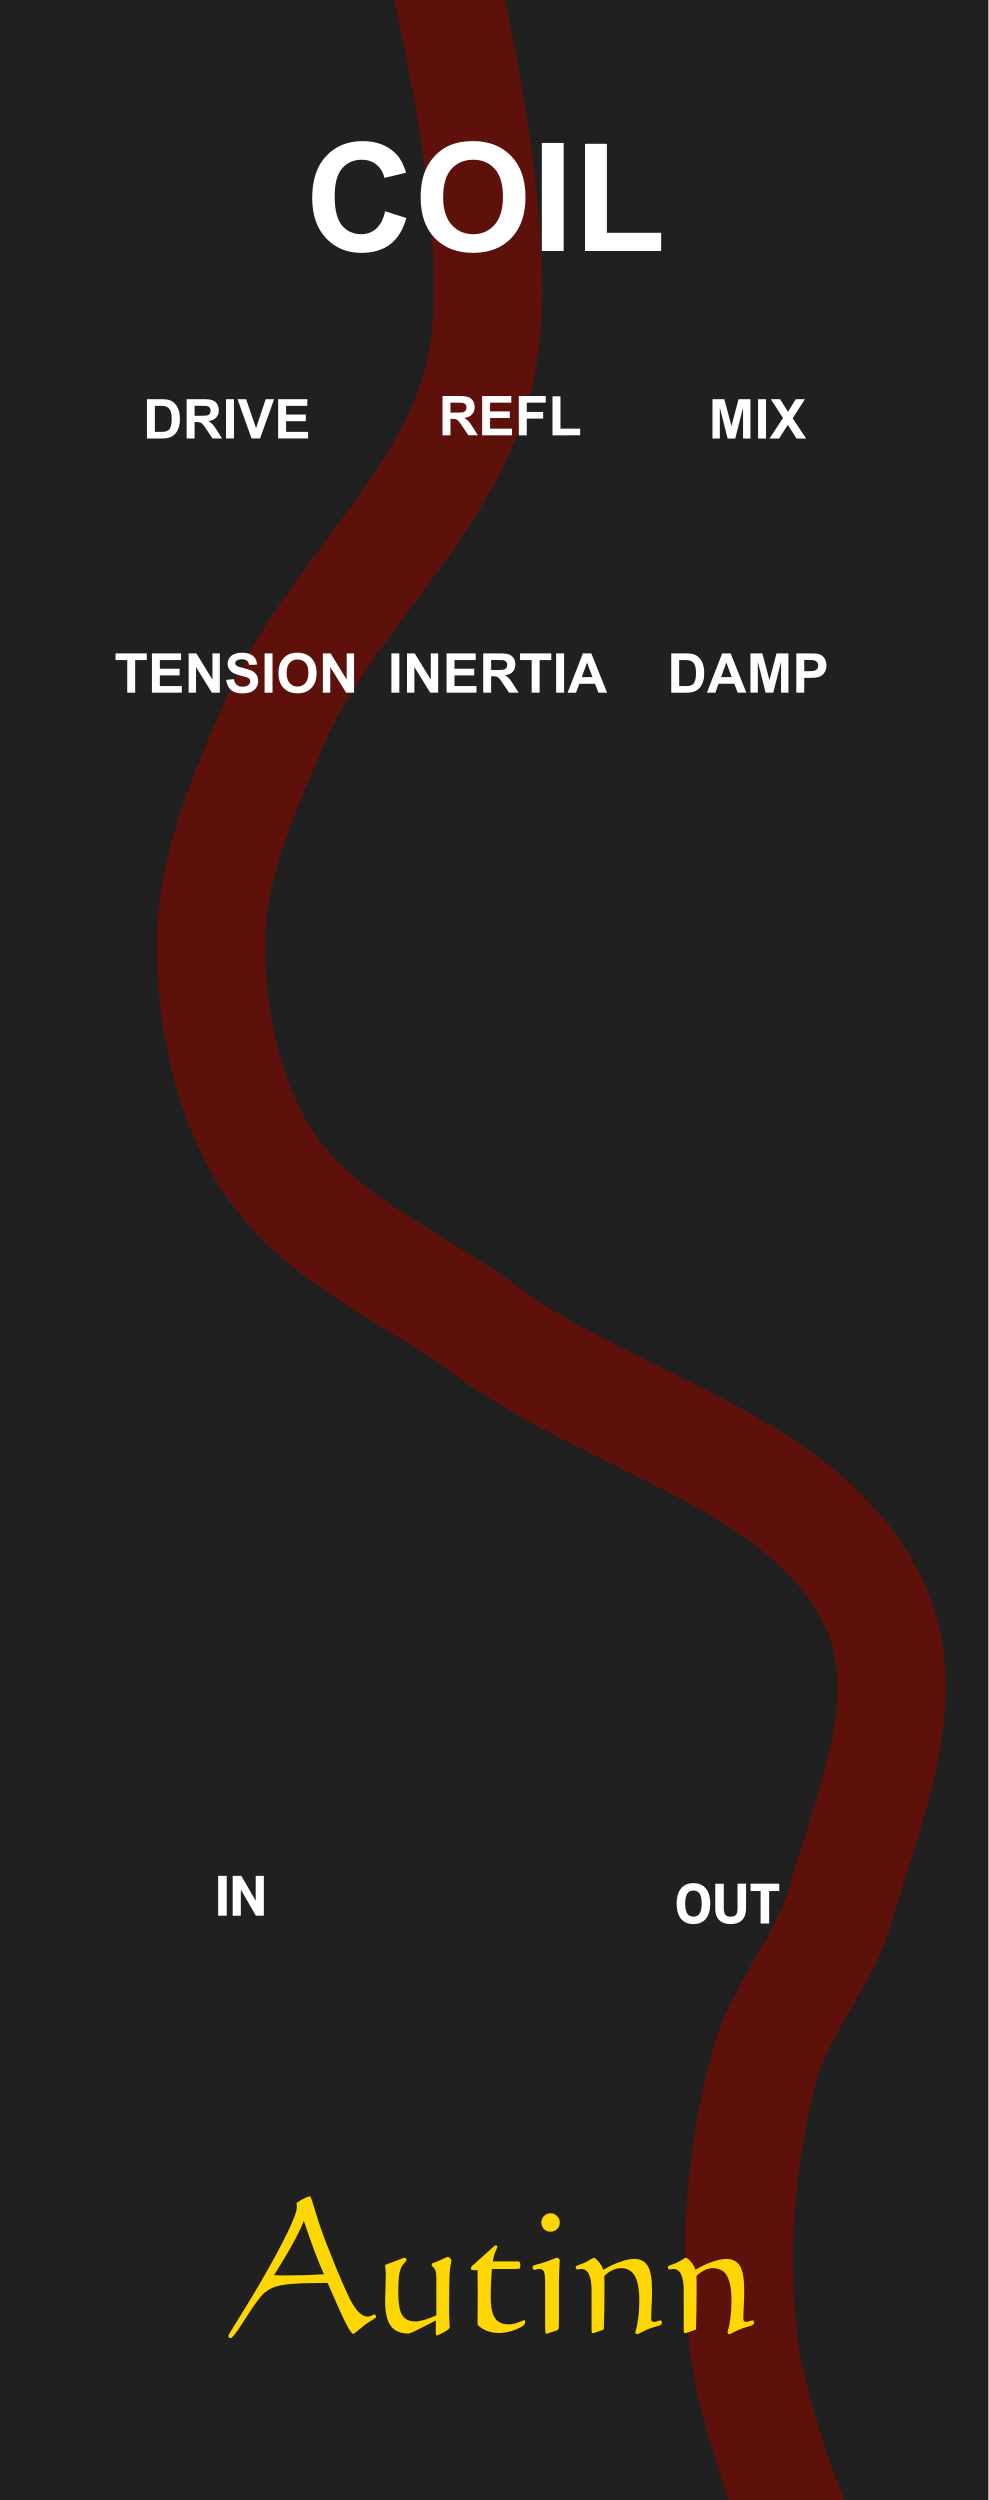
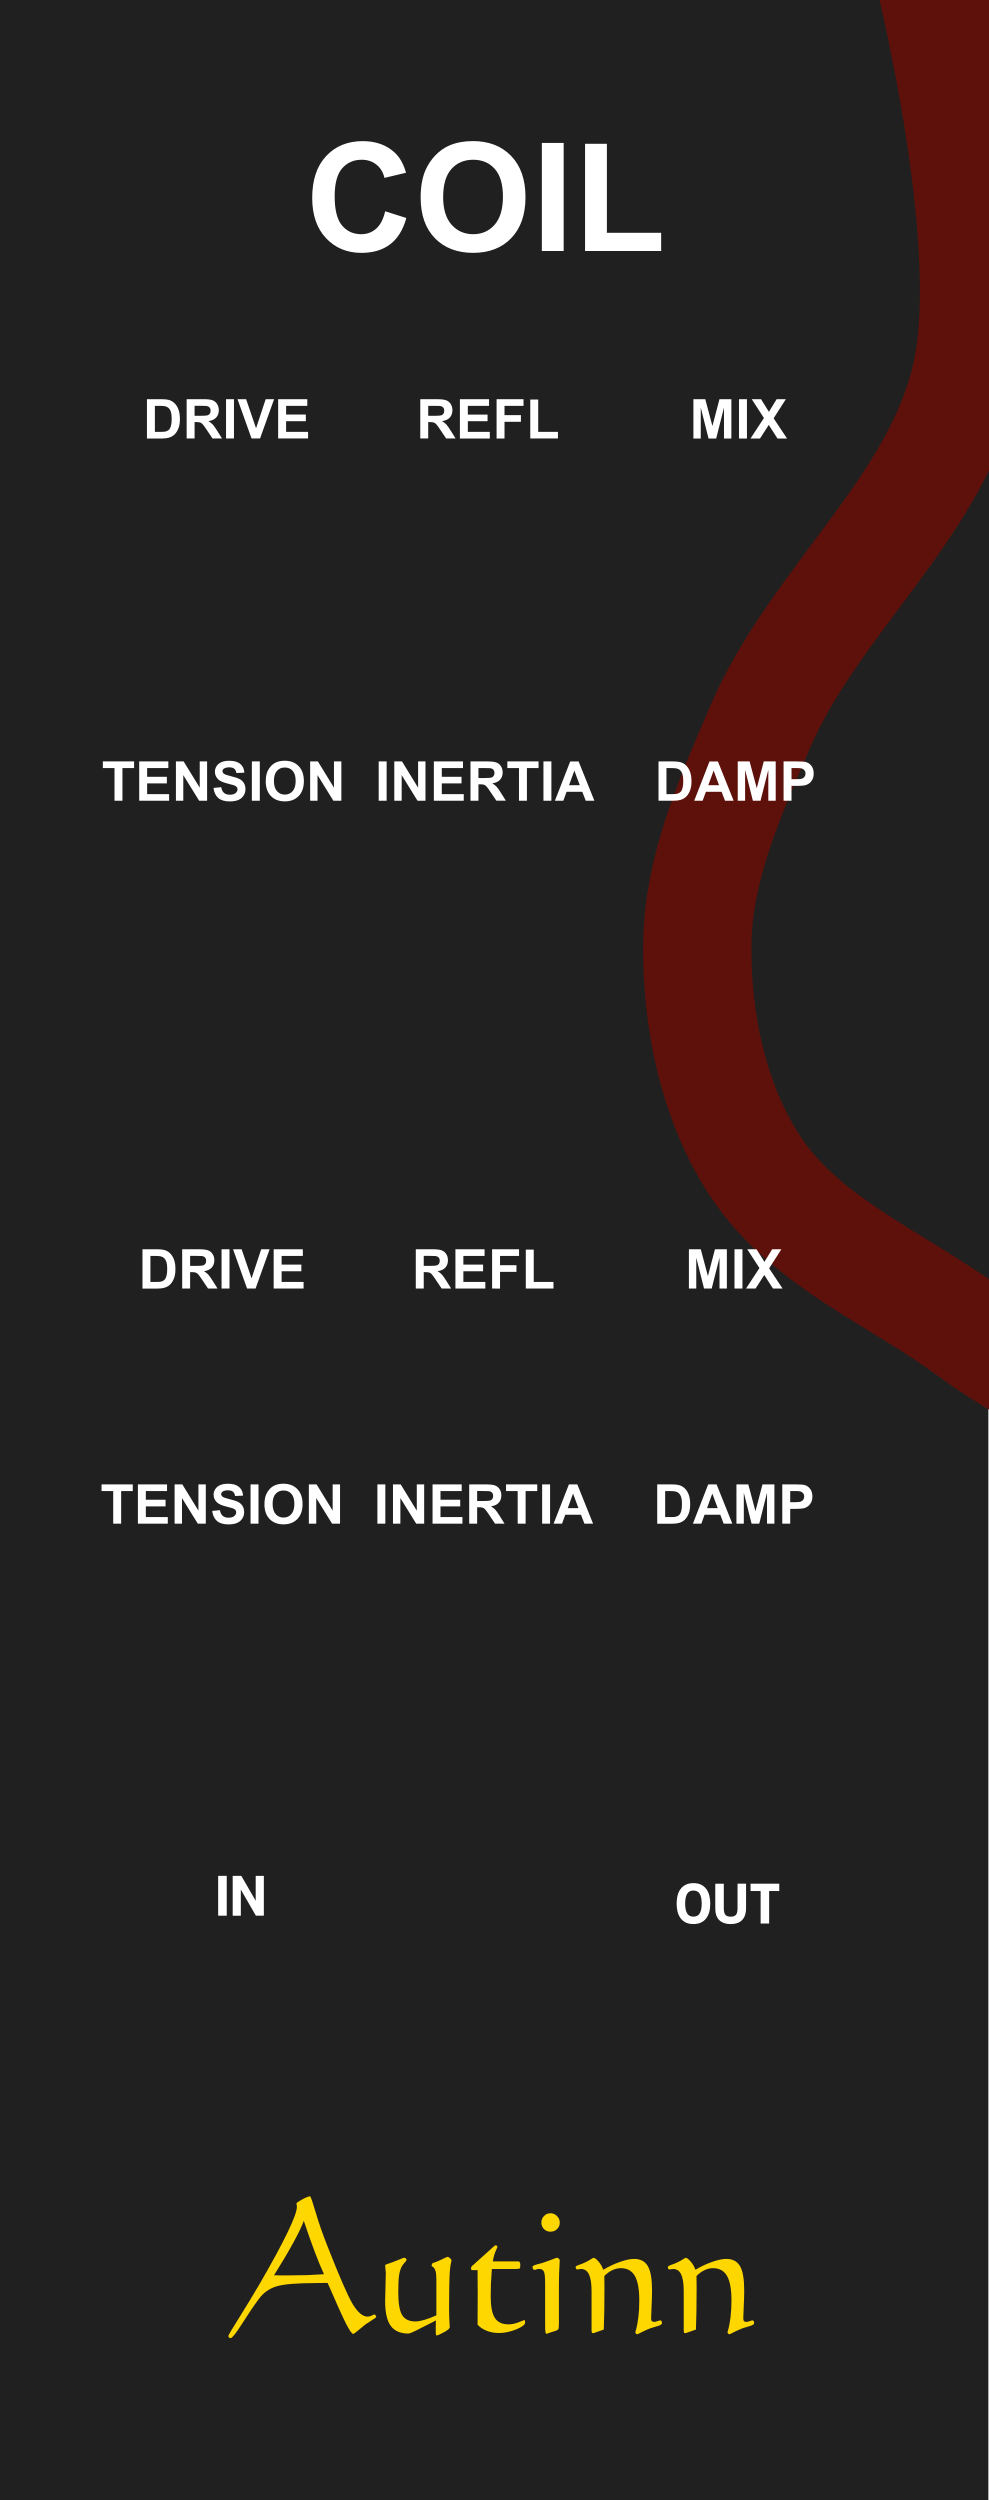
<svg xmlns="http://www.w3.org/2000/svg" width="50.8mm" height="128.5mm" viewBox="0 0 50.8 128.5" version="1.1" id="svg23">
  <defs id="defs23">
    </defs>
  <rect style="fill:#202020;stroke:none" width="50.8" height="128.5" x="0" y="0" id="rect1" />
-   <path style="fill:#202020;stroke:#5e110a;stroke-width:5.564;stroke-dasharray:none;stroke-opacity:1" d="m 42.73,134.427 c 0,0 -3.897,-8.993 -4.484,-13.791 -0.584,-4.772 -0.198,-9.737 1.02,-14.388 0.776,-2.965 3.077,-5.37 3.927,-8.315 C 44.611,93.015 47.106,87.372 45.04,82.689 41.72,75.163 31.553,73.267 24.945,68.368 21.197,65.589 16.432,63.714 13.858,59.822 11.665,56.504 10.797,52.251 10.856,48.273 c 0.057,-3.849 1.715,-7.549 3.234,-11.087 2.777,-6.467 9.169,-11.361 10.625,-18.247 1.586,-7.503 -2.541,-22.866 -2.541,-22.866" id="path23" />
+   <path style="fill:#202020;stroke:#5e110a;stroke-width:5.564;stroke-dasharray:none;stroke-opacity:1" d="m 67.719,134.59 c 0,0 -3.897,-8.993 -4.484,-13.791 -0.584,-4.772 -0.198,-9.737 1.02,-14.388 0.776,-2.965 3.077,-5.37 3.927,-8.315 C 69.599,93.178 72.094,87.535 70.028,82.852 66.708,75.327 56.541,73.43 49.934,68.532 46.185,65.753 41.42,63.878 38.847,59.986 36.653,56.668 35.786,52.414 35.844,48.437 c 0.057,-3.849 1.715,-7.549 3.234,-11.087 2.777,-6.467 9.169,-11.361 10.625,-18.247 1.586,-7.503 -2.541,-22.866 -2.541,-22.866" id="path23" />
  <g transform="matrix(1.254926,0,0,1.254926,10.30863,-246.3034)" id="text3739" style="font-style:normal;font-weight:normal;font-size:7.056px;line-height:1.25;font-family:sans-serif;letter-spacing:0px;word-spacing:0px;fill:#ffd700;fill-opacity:1;stroke:none;stroke-width:0.265" aria-label="Autinn">
    <path id="path4612" style="font-style:normal;font-variant:normal;font-weight:normal;font-stretch:normal;font-family:'Calligraph421 BT';-inkscape-font-specification:'Calligraph421 BT';fill:#ffd700;fill-opacity:1;stroke-width:0.265" d="m 5.056,289.419 q -0.176,-0.379 -0.386,-0.937 -0.21,-0.558 -0.441,-1.251 -0.117,0.327 -0.438,0.909 -0.317,0.582 -0.782,1.319 0.107,0.007 0.224,0.007 0.121,0 0.362,0 0.393,0 0.754,-0.01 0.365,-0.014 0.706,-0.038 z m 0.148,0.355 q -0.1,0 -0.248,0.003 -0.145,0.003 -0.196,0.003 -1.206,0 -1.647,0.134 -0.441,0.134 -0.717,0.506 -0.314,0.42 -0.692,1.02 -0.379,0.596 -0.472,0.596 -0.041,0 -0.065,-0.024 -0.028,-0.024 -0.028,-0.069 0,-0.041 0.448,-0.754 0.448,-0.717 0.837,-1.381 0.754,-1.302 1.137,-2.098 0.386,-0.796 0.386,-1.058 0,-0.034 -0.01,-0.076 -0.01,-0.045 -0.01,-0.052 0,-0.041 0.234,-0.169 0.238,-0.127 0.324,-0.127 0.038,0 0.231,0.658 0.193,0.655 0.462,1.333 0.758,1.936 1.061,2.436 0.307,0.5 0.603,0.5 0.083,0 0.172,-0.045 0.09,-0.048 0.103,-0.048 0.021,0 0.048,0.038 0.031,0.038 0.031,0.069 0,0.021 -0.155,0.117 -0.155,0.097 -0.293,0.193 -0.127,0.097 -0.293,0.241 -0.162,0.141 -0.207,0.141 -0.076,0 -0.293,-0.424 -0.214,-0.424 -0.751,-1.664 z" />
    <path id="path4614" style="font-style:normal;font-variant:normal;font-weight:normal;font-stretch:normal;font-family:'Calligraph421 BT';-inkscape-font-specification:'Calligraph421 BT';fill:#ffd700;fill-opacity:1;stroke-width:0.265" d="m 9.641,291.311 q -0.245,0.121 -0.61,0.31 -0.431,0.227 -0.517,0.227 -0.496,0 -0.727,-0.317 -0.227,-0.317 -0.227,-1.009 0,-0.169 0.014,-0.558 0.014,-0.393 0.014,-0.613 0,-0.048 -0.014,-0.145 -0.014,-0.1 -0.014,-0.152 0,-0.028 0.121,-0.065 0.096,-0.031 0.162,-0.055 0.152,-0.055 0.307,-0.121 0.158,-0.069 0.172,-0.069 0.052,0 0.083,0.024 0.031,0.021 0.031,0.059 0,0.041 -0.076,0.117 -0.072,0.076 -0.107,0.138 -0.083,0.141 -0.121,0.376 -0.034,0.234 -0.034,0.71 0,0.658 0.158,0.923 0.162,0.262 0.548,0.262 0.141,0 0.365,-0.065 0.227,-0.066 0.489,-0.186 v -1.512 q 0,-0.403 -0.162,-0.486 -0.031,-0.014 -0.031,-0.028 0,-0.11 0.083,-0.131 0.024,-0.003 0.045,-0.01 0.152,-0.055 0.324,-0.141 0.172,-0.086 0.2,-0.086 0.045,0 0.103,0.055 0.059,0.055 0.059,0.093 0,0.003 -0.007,0.031 -0.048,0.179 -0.065,0.438 -0.014,0.238 -0.021,0.63 -0.007,0.389 -0.007,0.865 0,0.369 0.024,0.706 0.003,0.052 0.003,0.062 0,0.079 -0.238,0.207 -0.238,0.131 -0.296,0.131 -0.021,0 -0.031,-0.031 -0.007,-0.028 -0.007,-0.097 v -0.103 q 0,-0.076 0,-0.172 0.003,-0.097 0.007,-0.21 z" />
    <path id="path4616" style="font-style:normal;font-variant:normal;font-weight:normal;font-stretch:normal;font-family:'Calligraph421 BT';-inkscape-font-specification:'Calligraph421 BT';fill:#ffd700;fill-opacity:1;stroke-width:0.265" d="m 11.346,291.486 q 0.003,-0.307 0.003,-0.603 0.003,-0.296 0.003,-0.658 0,-0.217 -0.003,-0.462 0,-0.245 -0.003,-0.513 h -0.196 q -0.045,0 -0.059,-0.01 -0.01,-0.014 -0.014,-0.059 0.003,-0.072 0.062,-0.117 0.021,-0.017 0.028,-0.024 l 0.799,-0.72 q 0.055,-0.055 0.079,-0.069 0.024,-0.017 0.048,-0.017 0.024,0 0.045,0.021 0.021,0.017 0.021,0.045 0,0.01 -0.034,0.083 -0.121,0.255 -0.152,0.51 h 1.037 q 0.048,0 0.065,0.034 0.021,0.034 0.021,0.121 0,0.103 -0.024,0.131 -0.024,0.024 -0.158,0.024 h -0.982 q -0.024,0.303 -0.038,0.589 -0.01,0.282 -0.01,0.537 0,0.613 0.169,0.878 0.172,0.265 0.558,0.265 0.2,0 0.417,-0.086 0.217,-0.09 0.231,-0.09 0.014,0 0.024,0.017 0.01,0.014 0.01,0.031 v 0.052 q 0,0.134 -0.365,0.282 -0.365,0.148 -0.706,0.148 -0.269,0 -0.5,-0.09 -0.231,-0.09 -0.376,-0.251 z" />
    <path id="path4618" style="font-style:normal;font-variant:normal;font-weight:normal;font-stretch:normal;font-family:'Calligraph421 BT';-inkscape-font-specification:'Calligraph421 BT';fill:#ffd700;fill-opacity:1;stroke-width:0.265" d="m 14.678,289.922 v 1.557 q 0,0.048 -0.007,0.103 0,0.014 0,0.017 0,0.048 -0.024,0.079 -0.021,0.028 -0.076,0.048 -0.124,0.041 -0.262,0.086 -0.138,0.048 -0.141,0.048 -0.028,0 -0.041,-0.062 -0.014,-0.062 -0.014,-0.314 v -1.698 q 0,-0.389 -0.055,-0.486 -0.055,-0.1 -0.2,-0.1 -0.038,0 -0.1,0.021 -0.059,0.021 -0.076,0.021 -0.038,0 -0.062,-0.035 -0.024,-0.034 -0.024,-0.093 0.003,-0.052 0.203,-0.103 0.141,-0.034 0.234,-0.065 0.169,-0.055 0.355,-0.127 0.186,-0.076 0.21,-0.076 0.034,0 0.072,0.034 0.041,0.034 0.041,0.069 0,0.014 -0.003,0.083 -0.031,0.479 -0.031,0.992 z m -0.348,-3.001 q 0.158,0 0.269,0.114 0.114,0.114 0.114,0.269 0,0.158 -0.11,0.265 -0.11,0.107 -0.272,0.107 -0.155,0 -0.265,-0.107 -0.107,-0.11 -0.107,-0.265 0,-0.158 0.107,-0.269 0.11,-0.114 0.265,-0.114 z" />
    <path id="path4620" style="font-style:normal;font-variant:normal;font-weight:normal;font-stretch:normal;font-family:'Calligraph421 BT';-inkscape-font-specification:'Calligraph421 BT';fill:#ffd700;fill-opacity:1;stroke-width:0.265" d="m 16.015,291.707 v -1.581 q 0,-0.486 -0.107,-0.703 -0.103,-0.22 -0.331,-0.22 -0.031,0 -0.079,0.01 -0.045,0.01 -0.062,0.01 -0.034,0 -0.055,-0.028 -0.017,-0.028 -0.017,-0.079 0,-0.034 0.131,-0.079 0.096,-0.031 0.152,-0.055 0.21,-0.086 0.389,-0.207 0.048,-0.031 0.055,-0.031 0.072,0 0.203,0.148 0.131,0.145 0.2,0.344 0.348,-0.207 0.689,-0.324 0.341,-0.121 0.575,-0.121 0.389,0 0.562,0.296 0.172,0.293 0.172,0.989 0,0.32 -0.021,0.706 -0.017,0.386 -0.017,0.441 0,0.086 0.031,0.117 0.031,0.031 0.11,0.031 0.041,0 0.121,-0.031 0.083,-0.031 0.121,-0.031 0.028,0 0.045,0.031 0.017,0.031 0.017,0.083 0,0.072 -0.196,0.124 -0.165,0.045 -0.282,0.086 -0.169,0.066 -0.341,0.152 -0.169,0.09 -0.189,0.09 -0.034,0 -0.059,-0.024 -0.024,-0.021 -0.024,-0.055 0,-0.007 0.014,-0.052 0.148,-0.51 0.148,-1.254 0,-0.686 -0.183,-1.003 -0.183,-0.317 -0.572,-0.317 -0.176,0 -0.351,0.083 -0.172,0.083 -0.327,0.238 0,0.048 0.003,0.203 0.003,0.152 0.003,0.255 0,0.527 -0.007,0.978 -0.007,0.448 -0.021,0.758 l -0.403,0.141 q -0.003,0 -0.014,0.003 -0.01,0.003 -0.028,0.003 -0.031,0 -0.045,-0.028 -0.01,-0.028 -0.01,-0.1 z" />
    <path id="path4622" style="font-style:normal;font-variant:normal;font-weight:normal;font-stretch:normal;font-family:'Calligraph421 BT';-inkscape-font-specification:'Calligraph421 BT';fill:#ffd700;fill-opacity:1;stroke-width:0.265" d="m 19.79,291.707 v -1.581 q 0,-0.486 -0.107,-0.703 -0.103,-0.22 -0.331,-0.22 -0.031,0 -0.079,0.01 -0.045,0.01 -0.062,0.01 -0.034,0 -0.055,-0.028 -0.017,-0.028 -0.017,-0.079 0,-0.034 0.131,-0.079 0.096,-0.031 0.152,-0.055 0.21,-0.086 0.389,-0.207 0.048,-0.031 0.055,-0.031 0.072,0 0.203,0.148 0.131,0.145 0.2,0.344 0.348,-0.207 0.689,-0.324 0.341,-0.121 0.575,-0.121 0.389,0 0.562,0.296 0.172,0.293 0.172,0.989 0,0.32 -0.021,0.706 -0.017,0.386 -0.017,0.441 0,0.086 0.031,0.117 0.031,0.031 0.11,0.031 0.041,0 0.121,-0.031 0.083,-0.031 0.121,-0.031 0.028,0 0.045,0.031 0.017,0.031 0.017,0.083 0,0.072 -0.196,0.124 -0.165,0.045 -0.282,0.086 -0.169,0.066 -0.341,0.152 -0.169,0.09 -0.189,0.09 -0.034,0 -0.059,-0.024 -0.024,-0.021 -0.024,-0.055 0,-0.007 0.014,-0.052 0.148,-0.51 0.148,-1.254 0,-0.686 -0.183,-1.003 -0.183,-0.317 -0.572,-0.317 -0.176,0 -0.351,0.083 -0.172,0.083 -0.327,0.238 0,0.048 0.003,0.203 0.003,0.152 0.003,0.255 0,0.527 -0.007,0.978 -0.007,0.448 -0.021,0.758 l -0.403,0.141 q -0.003,0 -0.014,0.003 -0.01,0.003 -0.028,0.003 -0.031,0 -0.045,-0.028 -0.01,-0.028 -0.01,-0.1 z" />
  </g>
  <text xml:space="preserve" style="font-weight:bold;font-size:5.644px;font-family:sans-serif;-inkscape-font-specification:'sans-serif Bold';writing-mode:lr-tb;direction:ltr;fill:#202020;stroke:#5e110a;stroke-width:5.564;stroke-dasharray:none;stroke-opacity:1" x="16.169" y="11.106" id="text24">
    <tspan id="tspan24" style="stroke-width:5.564" x="16.169" y="11.106" />
  </text>
  <g aria-label="IN" style="font-style:normal;font-variant:normal;font-weight:500;font-stretch:normal;font-size:2.117px;line-height:1.25;font-family:OldSansBlack;-inkscape-font-specification:'OldSansBlack, Medium';font-variant-ligatures:normal;font-variant-position:normal;font-variant-caps:normal;font-variant-numeric:normal;font-variant-alternates:normal;font-feature-settings:normal;text-indent:0;text-align:start;text-decoration:none;text-decoration-line:none;text-decoration-style:solid;text-decoration-color:#000000;letter-spacing:0px;word-spacing:0px;text-transform:none;writing-mode:lr-tb;direction:ltr;text-orientation:mixed;dominant-baseline:auto;baseline-shift:baseline;text-anchor:start;white-space:normal;shape-padding:0;vector-effect:none;fill:#ffffff;fill-opacity:1;stroke:none;stroke-width:0.265;stroke-linecap:butt;stroke-linejoin:miter;stroke-miterlimit:4;stroke-dasharray:none;stroke-dashoffset:0;stroke-opacity:1" id="text893" transform="matrix(1.3,0,0,1.3,4.594086,-256.733)">
    <path d="m 5.092,273.23 h 0.339 v -1.575 H 5.092 Z" style="stroke-width:0.265" id="path1716" />
    <path d="m 6.583,273.23 h 0.315 v -1.575 H 6.576 v 0.986 L 6.007,271.656 H 5.666 v 1.575 h 0.322 v -1.033 z" style="stroke-width:0.265" id="path1718" />
  </g>
  <g aria-label="OUT" style="font-style:normal;font-variant:normal;font-weight:500;font-stretch:normal;font-size:2.117px;line-height:1.25;font-family:OldSansBlack;-inkscape-font-specification:'OldSansBlack, Medium';font-variant-ligatures:normal;font-variant-position:normal;font-variant-caps:normal;font-variant-numeric:normal;font-variant-alternates:normal;font-feature-settings:normal;text-indent:0;text-align:start;text-decoration:none;text-decoration-line:none;text-decoration-style:solid;text-decoration-color:#000000;letter-spacing:0px;word-spacing:0px;text-transform:none;writing-mode:lr-tb;direction:ltr;text-orientation:mixed;dominant-baseline:auto;baseline-shift:baseline;text-anchor:start;white-space:normal;shape-padding:0;vector-effect:none;fill:#ffffff;fill-opacity:1;stroke:none;stroke-width:0.265;stroke-linecap:butt;stroke-linejoin:miter;stroke-miterlimit:4;stroke-dasharray:none;stroke-dashoffset:0;stroke-opacity:1" id="text897" transform="matrix(1.3,0,0,1.3,-1.003615,-256.2168)">
    <path d="m 28.686,272.948 q 0.169,-0.21 0.169,-0.593 0,-0.163 -0.036,-0.309 -0.034,-0.148 -0.114,-0.258 -0.078,-0.112 -0.205,-0.176 -0.125,-0.066 -0.309,-0.066 -0.184,0 -0.311,0.066 -0.127,0.064 -0.207,0.176 -0.078,0.11 -0.114,0.258 -0.034,0.146 -0.034,0.309 0,0.163 0.034,0.311 0.036,0.146 0.114,0.258 0.08,0.11 0.207,0.176 0.127,0.064 0.311,0.064 0.324,0 0.495,-0.216 z m -0.25,-0.982 q 0.08,0.131 0.08,0.389 0,0.258 -0.08,0.389 -0.076,0.127 -0.246,0.127 -0.171,0 -0.248,-0.127 -0.08,-0.131 -0.08,-0.389 0,-0.258 0.08,-0.389 0.076,-0.127 0.248,-0.127 0.169,0 0.246,0.127 z" style="stroke-width:0.265" id="path1721" />
    <path d="m 30.113,273.005 q 0.157,-0.159 0.157,-0.459 v -0.978 h -0.337 v 0.974 q 0,0.182 -0.061,0.256 -0.03,0.036 -0.083,0.055 -0.051,0.019 -0.131,0.019 -0.15,0 -0.207,-0.076 -0.061,-0.074 -0.061,-0.258 v -0.969 h -0.337 v 0.993 q 0,0.292 0.159,0.449 0.161,0.155 0.451,0.155 0.294,0 0.451,-0.159 z" style="stroke-width:0.265" id="path1723" />
    <path d="m 31.183,271.858 h 0.4 v -0.29 h -1.135 v 0.29 h 0.398 v 1.285 h 0.337 z" style="stroke-width:0.265" id="path1725" />
  </g>
  <path style="font-weight:bold;font-size:7.761px;font-family:Arial;-inkscape-font-specification:'Arial Bold';fill:#ffffff;stroke-width:5.564" d="m 19.798,10.86 1.088,0.345 q -0.25,0.91 -0.834,1.353 -0.58,0.44 -1.474,0.44 -1.107,0 -1.819,-0.754 -0.712,-0.758 -0.712,-2.069 0,-1.387 0.716,-2.152 0.716,-0.769 1.883,-0.769 1.019,0 1.656,0.603 0.379,0.356 0.568,1.023 L 19.76,9.143 Q 19.662,8.711 19.347,8.461 19.037,8.211 18.589,8.211 q -0.618,0 -1.004,0.443 -0.383,0.443 -0.383,1.436 0,1.054 0.379,1.501 0.379,0.447 0.985,0.447 0.447,0 0.769,-0.284 0.322,-0.284 0.462,-0.894 z m 1.823,-0.701 q 0,-0.849 0.254,-1.425 0.189,-0.424 0.515,-0.762 0.33,-0.337 0.72,-0.5 0.519,-0.22 1.198,-0.22 1.228,0 1.963,0.762 0.739,0.762 0.739,2.118 0,1.345 -0.731,2.107 -0.731,0.758 -1.955,0.758 -1.239,0 -1.971,-0.754 -0.731,-0.758 -0.731,-2.084 z m 1.156,-0.038 q 0,0.944 0.436,1.432 0.436,0.485 1.107,0.485 0.671,0 1.099,-0.481 0.432,-0.485 0.432,-1.451 0,-0.955 -0.421,-1.425 -0.417,-0.47 -1.11,-0.47 -0.693,0 -1.118,0.477 -0.424,0.474 -0.424,1.432 z m 5.074,2.782 V 7.347 h 1.122 v 5.556 z m 2.221,0 V 7.392 h 1.122 v 4.574 h 2.789 v 0.936 z" id="text1" aria-label="COIL" />
  <path d="M 7.553,20.518 H 8.299 q 0.252,0 0.384,0.039 0.178,0.052 0.305,0.186 0.127,0.134 0.193,0.328 0.066,0.193 0.066,0.477 0,0.249 -0.062,0.43 -0.076,0.22 -0.216,0.357 -0.106,0.103 -0.287,0.161 -0.135,0.043 -0.361,0.043 H 7.553 Z m 0.408,0.342 v 1.338 h 0.305 q 0.171,0 0.247,-0.019 0.099,-0.025 0.164,-0.084 0.066,-0.059 0.107,-0.194 0.041,-0.136 0.041,-0.371 0,-0.234 -0.041,-0.36 -0.041,-0.125 -0.116,-0.196 -0.074,-0.07 -0.189,-0.095 -0.085,-0.019 -0.335,-0.019 z m 1.633,1.678 v -2.02 h 0.859 q 0.324,0 0.47,0.055 0.147,0.054 0.236,0.193 0.088,0.139 0.088,0.318 0,0.227 -0.134,0.376 -0.134,0.147 -0.4,0.186 0.132,0.077 0.218,0.169 0.087,0.092 0.233,0.328 l 0.247,0.394 h -0.488 l -0.295,-0.44 q -0.157,-0.236 -0.215,-0.296 -0.058,-0.062 -0.123,-0.084 -0.065,-0.023 -0.205,-0.023 h -0.083 v 0.843 z m 0.408,-1.166 h 0.302 q 0.294,0 0.367,-0.025 0.073,-0.025 0.114,-0.085 0.041,-0.061 0.041,-0.152 0,-0.102 -0.055,-0.164 -0.054,-0.063 -0.153,-0.08 -0.05,-0.007 -0.298,-0.007 h -0.318 z m 1.616,1.166 v -2.02 h 0.408 v 2.02 z m 1.312,0 -0.722,-2.02 h 0.442 l 0.511,1.495 0.495,-1.495 h 0.433 l -0.723,2.02 z m 1.367,0 v -2.02 h 1.498 v 0.342 H 14.706 v 0.448 h 1.014 v 0.34 H 14.706 v 0.55 h 1.129 v 0.34 z" id="text2" style="font-weight:bold;font-size:2.822px;font-family:Arial;-inkscape-font-specification:'Arial Bold';fill:#ffffff;stroke-width:5.564" aria-label="DRIVE" />
-   <path d="m 22.745,22.375 v -2.02 h 0.859 q 0.324,0 0.47,0.055 0.147,0.054 0.236,0.193 0.088,0.139 0.088,0.318 0,0.227 -0.134,0.376 -0.134,0.147 -0.4,0.186 0.132,0.077 0.218,0.169 0.087,0.092 0.233,0.328 l 0.247,0.394 h -0.488 l -0.295,-0.44 q -0.157,-0.236 -0.215,-0.296 -0.058,-0.062 -0.123,-0.084 -0.065,-0.023 -0.205,-0.023 h -0.083 v 0.843 z m 0.408,-1.166 h 0.302 q 0.294,0 0.367,-0.025 0.073,-0.025 0.114,-0.085 0.041,-0.061 0.041,-0.152 0,-0.102 -0.055,-0.164 -0.054,-0.063 -0.153,-0.08 -0.05,-0.007 -0.298,-0.007 h -0.318 z m 1.629,1.166 v -2.02 h 1.498 v 0.342 h -1.09 v 0.448 h 1.014 v 0.34 h -1.014 v 0.55 h 1.129 v 0.34 z m 1.885,0 v -2.02 h 1.385 v 0.342 h -0.977 v 0.478 h 0.843 v 0.342 h -0.843 v 0.859 z m 1.732,0 v -2.004 h 0.408 v 1.663 h 1.014 v 0.34 z" id="text3" style="font-weight:bold;font-size:2.822px;font-family:Arial;-inkscape-font-specification:'Arial Bold';fill:#ffffff;stroke-width:5.564" aria-label="REFL" />
-   <path d="m 36.621,22.539 v -2.02 h 0.61 l 0.367,1.378 0.362,-1.378 h 0.612 v 2.02 h -0.379 v -1.59 l -0.401,1.59 h -0.393 l -0.4,-1.59 v 1.59 z m 2.344,0 v -2.02 h 0.408 v 2.02 z m 0.591,0 0.69,-1.054 -0.626,-0.966 h 0.477 l 0.405,0.649 0.397,-0.649 h 0.473 l -0.628,0.981 0.69,1.039 H 40.942 l -0.448,-0.699 -0.449,0.699 z" id="text4" style="font-weight:bold;font-size:2.822px;font-family:Arial;-inkscape-font-specification:'Arial Bold';fill:#ffffff;stroke-width:5.564" aria-label="MIX" />
-   <path d="M 6.54,35.604 V 33.926 H 5.94 V 33.584 H 7.546 V 33.926 H 6.948 v 1.678 z m 1.269,0 V 33.584 H 9.307 V 33.926 H 8.217 v 0.448 H 9.231 v 0.34 H 8.217 v 0.55 h 1.129 v 0.34 z m 1.887,0 v -2.02 h 0.397 l 0.827,1.349 v -1.349 h 0.379 v 2.02 h -0.409 l -0.814,-1.317 v 1.317 z m 1.931,-0.657 0.397,-0.039 q 0.036,0.2 0.145,0.294 0.11,0.094 0.296,0.094 0.197,0 0.296,-0.083 0.101,-0.084 0.101,-0.196 0,-0.072 -0.043,-0.121 -0.041,-0.051 -0.146,-0.088 -0.072,-0.025 -0.327,-0.088 -0.328,-0.081 -0.46,-0.2 -0.186,-0.167 -0.186,-0.407 0,-0.154 0.087,-0.288 0.088,-0.135 0.252,-0.205 0.165,-0.07 0.398,-0.07 0.38,0 0.572,0.167 0.193,0.167 0.203,0.445 l -0.408,0.018 q -0.026,-0.156 -0.113,-0.223 -0.085,-0.069 -0.258,-0.069 -0.178,0 -0.278,0.073 -0.065,0.047 -0.065,0.125 0,0.072 0.061,0.123 0.077,0.065 0.375,0.135 0.298,0.07 0.44,0.146 0.143,0.074 0.223,0.205 0.081,0.13 0.081,0.321 0,0.174 -0.096,0.325 -0.096,0.152 -0.273,0.226 -0.176,0.073 -0.44,0.073 -0.383,0 -0.588,-0.176 -0.205,-0.178 -0.245,-0.517 z m 1.973,0.657 v -2.02 h 0.408 v 2.02 z m 0.714,-0.998 q 0,-0.309 0.092,-0.518 0.069,-0.154 0.187,-0.277 0.12,-0.123 0.262,-0.182 0.189,-0.08 0.435,-0.08 0.446,0 0.714,0.277 0.269,0.277 0.269,0.77 0,0.489 -0.266,0.766 -0.266,0.276 -0.711,0.276 -0.451,0 -0.717,-0.274 -0.266,-0.276 -0.266,-0.758 z m 0.42,-0.014 q 0,0.343 0.158,0.521 0.158,0.176 0.402,0.176 0.244,0 0.4,-0.175 0.157,-0.176 0.157,-0.528 0,-0.347 -0.153,-0.518 -0.152,-0.171 -0.404,-0.171 -0.252,0 -0.407,0.174 -0.154,0.172 -0.154,0.521 z m 1.862,1.011 v -2.02 h 0.397 l 0.827,1.349 v -1.349 h 0.379 v 2.02 h -0.409 l -0.814,-1.317 v 1.317 z" id="text5" style="font-weight:bold;font-size:2.822px;font-family:Arial;-inkscape-font-specification:'Arial Bold';fill:#ffffff;stroke-width:5.564" aria-label="TENSION" />
-   <path d="m 20.118,35.604 v -2.02 h 0.408 v 2.02 z m 0.801,0 v -2.02 h 0.397 l 0.827,1.349 v -1.349 h 0.379 v 2.02 h -0.409 l -0.814,-1.317 v 1.317 z m 2.034,0 v -2.02 h 1.498 v 0.342 h -1.09 v 0.448 h 1.014 v 0.34 h -1.014 v 0.55 h 1.129 v 0.34 z m 1.884,0 v -2.02 h 0.859 q 0.324,0 0.47,0.055 0.147,0.054 0.236,0.193 0.088,0.139 0.088,0.318 0,0.227 -0.134,0.376 -0.134,0.147 -0.4,0.186 0.132,0.077 0.218,0.169 0.087,0.092 0.233,0.328 l 0.247,0.394 h -0.488 l -0.295,-0.44 q -0.157,-0.236 -0.215,-0.296 -0.058,-0.062 -0.123,-0.084 -0.065,-0.023 -0.205,-0.023 h -0.083 v 0.843 z m 0.408,-1.166 h 0.302 q 0.294,0 0.367,-0.025 0.073,-0.025 0.114,-0.085 0.041,-0.061 0.041,-0.152 0,-0.102 -0.055,-0.164 -0.054,-0.063 -0.153,-0.08 -0.05,-0.007 -0.298,-0.007 h -0.318 z m 2.084,1.166 v -1.678 h -0.599 v -0.342 h 1.605 v 0.342 h -0.598 v 1.678 z m 1.257,0 v -2.02 h 0.408 v 2.02 z m 2.618,0 H 30.76 L 30.583,35.146 h -0.808 l -0.167,0.459 h -0.433 l 0.787,-2.02 h 0.431 z m -0.751,-0.799 -0.278,-0.75 -0.273,0.75 z" id="text6" style="font-weight:bold;font-size:2.822px;font-family:Arial;-inkscape-font-specification:'Arial Bold';fill:#ffffff;stroke-width:5.564" aria-label="INERTIA" />
-   <path d="m 34.502,33.584 h 0.746 q 0.252,0 0.384,0.039 0.178,0.052 0.305,0.186 0.127,0.134 0.193,0.328 0.066,0.193 0.066,0.477 0,0.249 -0.062,0.43 -0.076,0.22 -0.216,0.357 -0.106,0.103 -0.287,0.161 -0.135,0.043 -0.361,0.043 H 34.502 Z m 0.408,0.342 v 1.338 h 0.305 q 0.171,0 0.247,-0.019 0.099,-0.025 0.164,-0.084 0.066,-0.059 0.107,-0.194 0.041,-0.136 0.041,-0.371 0,-0.234 -0.041,-0.36 -0.041,-0.125 -0.116,-0.196 -0.074,-0.07 -0.189,-0.095 -0.085,-0.019 -0.335,-0.019 z m 3.453,1.678 h -0.444 l -0.176,-0.459 h -0.808 l -0.167,0.459 h -0.433 l 0.787,-2.02 h 0.431 z m -0.751,-0.799 -0.278,-0.75 -0.273,0.75 z m 0.962,0.799 v -2.02 h 0.61 l 0.367,1.378 0.362,-1.378 h 0.612 v 2.02 h -0.379 v -1.59 l -0.401,1.59 H 39.352 l -0.4,-1.59 v 1.59 z m 2.356,0 V 33.584 H 41.585 q 0.372,0 0.485,0.03 0.174,0.045 0.291,0.198 0.117,0.152 0.117,0.393 0,0.186 -0.068,0.313 -0.068,0.127 -0.172,0.2 -0.103,0.072 -0.211,0.095 -0.146,0.029 -0.423,0.029 h -0.266 v 0.762 z m 0.408,-1.678 v 0.573 h 0.223 q 0.241,0 0.322,-0.032 0.081,-0.032 0.127,-0.099 0.047,-0.068 0.047,-0.157 0,-0.11 -0.065,-0.182 -0.065,-0.072 -0.164,-0.09 -0.073,-0.014 -0.294,-0.014 z" id="text7" style="font-weight:bold;font-size:2.822px;font-family:Arial;-inkscape-font-specification:'Arial Bold';fill:#ffffff;stroke-width:5.564" aria-label="DAMP" />
+   <path d="m 21.602,22.539 v -2.02 h 0.859 q 0.324,0 0.47,0.055 0.147,0.054 0.236,0.193 0.088,0.139 0.088,0.318 0,0.227 -0.134,0.376 -0.134,0.147 -0.4,0.186 0.132,0.077 0.218,0.169 0.087,0.092 0.233,0.328 l 0.247,0.394 h -0.488 l -0.295,-0.44 q -0.157,-0.236 -0.215,-0.296 -0.058,-0.062 -0.123,-0.084 -0.065,-0.023 -0.205,-0.023 h -0.083 v 0.843 z m 0.408,-1.166 h 0.302 q 0.294,0 0.367,-0.025 0.073,-0.025 0.114,-0.085 0.041,-0.061 0.041,-0.152 0,-0.102 -0.055,-0.164 -0.054,-0.063 -0.153,-0.08 -0.05,-0.007 -0.298,-0.007 h -0.318 z m 1.629,1.166 v -2.02 h 1.498 v 0.342 H 24.047 v 0.448 h 1.014 v 0.34 H 24.047 v 0.55 h 1.129 v 0.34 z m 1.885,0 v -2.02 h 1.385 v 0.342 h -0.977 v 0.478 h 0.843 v 0.342 h -0.843 v 0.859 z m 1.732,0 v -2.004 h 0.408 v 1.663 h 1.014 v 0.34 z" id="text3" style="font-weight:bold;font-size:2.822px;font-family:Arial;-inkscape-font-specification:'Arial Bold';fill:#ffffff;stroke-width:5.564" aria-label="REFL" />
+   <path d="m 35.641,22.539 v -2.02 h 0.61 l 0.367,1.378 0.362,-1.378 h 0.612 v 2.02 h -0.379 v -1.59 l -0.401,1.59 h -0.393 l -0.4,-1.59 v 1.59 z m 2.344,0 v -2.02 h 0.408 v 2.02 z m 0.591,0 0.69,-1.054 -0.626,-0.966 h 0.477 l 0.405,0.649 0.397,-0.649 h 0.473 l -0.628,0.981 0.69,1.039 h -0.492 l -0.448,-0.699 -0.449,0.699 z" id="text4" style="font-weight:bold;font-size:2.822px;font-family:Arial;-inkscape-font-specification:'Arial Bold';fill:#ffffff;stroke-width:5.564" aria-label="MIX" />
+   <path d="m 5.886,41.157 v -1.678 H 5.287 V 39.137 h 1.605 v 0.342 H 6.294 v 1.678 z m 1.269,0 V 39.137 h 1.498 v 0.342 h -1.09 v 0.448 h 1.014 v 0.34 h -1.014 v 0.55 h 1.129 v 0.34 z m 1.887,0 V 39.137 h 0.397 l 0.827,1.349 V 39.137 h 0.379 v 2.02 H 10.236 L 9.421,39.84 v 1.317 z m 1.931,-0.657 0.397,-0.039 q 0.036,0.2 0.145,0.294 0.11,0.094 0.296,0.094 0.197,0 0.296,-0.083 0.101,-0.084 0.101,-0.196 0,-0.072 -0.043,-0.121 -0.041,-0.051 -0.146,-0.088 -0.072,-0.025 -0.327,-0.088 -0.328,-0.081 -0.46,-0.2 -0.186,-0.167 -0.186,-0.407 0,-0.154 0.087,-0.288 0.088,-0.135 0.252,-0.205 0.165,-0.07 0.398,-0.07 0.38,0 0.572,0.167 0.193,0.167 0.203,0.445 l -0.408,0.018 q -0.026,-0.156 -0.113,-0.223 -0.085,-0.069 -0.258,-0.069 -0.178,0 -0.278,0.073 -0.065,0.047 -0.065,0.125 0,0.072 0.061,0.123 0.077,0.065 0.375,0.135 0.298,0.07 0.44,0.146 0.143,0.074 0.223,0.205 0.081,0.13 0.081,0.321 0,0.174 -0.096,0.325 -0.096,0.152 -0.273,0.226 -0.176,0.073 -0.44,0.073 -0.383,0 -0.588,-0.176 -0.205,-0.178 -0.245,-0.517 z m 1.973,0.657 V 39.137 H 13.354 v 2.02 z m 0.714,-0.998 q 0,-0.309 0.092,-0.518 0.069,-0.154 0.187,-0.277 0.12,-0.123 0.262,-0.182 0.189,-0.08 0.435,-0.08 0.446,0 0.714,0.277 0.269,0.277 0.269,0.77 0,0.489 -0.266,0.766 -0.266,0.276 -0.711,0.276 -0.451,0 -0.717,-0.274 -0.266,-0.276 -0.266,-0.758 z m 0.42,-0.014 q 0,0.343 0.158,0.521 0.158,0.176 0.402,0.176 0.244,0 0.4,-0.175 0.157,-0.176 0.157,-0.528 0,-0.347 -0.153,-0.518 -0.152,-0.171 -0.404,-0.171 -0.252,0 -0.407,0.174 -0.154,0.172 -0.154,0.521 z m 1.862,1.011 v -2.02 h 0.397 L 17.166,40.486 v -1.349 h 0.379 v 2.02 H 17.135 L 16.321,39.84 v 1.317 z" id="text5" style="font-weight:bold;font-size:2.822px;font-family:Arial;-inkscape-font-specification:'Arial Bold';fill:#ffffff;stroke-width:5.564" aria-label="TENSION" />
+   <path d="m 19.465,41.157 v -2.02 h 0.408 v 2.02 z m 0.801,0 v -2.02 h 0.397 l 0.827,1.349 v -1.349 h 0.379 v 2.02 h -0.409 l -0.814,-1.317 v 1.317 z m 2.034,0 v -2.02 h 1.498 v 0.342 h -1.09 v 0.448 H 23.722 v 0.34 h -1.014 v 0.55 h 1.129 v 0.34 z m 1.884,0 v -2.02 h 0.859 q 0.324,0 0.47,0.055 0.147,0.054 0.236,0.193 0.088,0.139 0.088,0.318 0,0.227 -0.134,0.376 -0.134,0.147 -0.4,0.186 0.132,0.077 0.218,0.169 0.087,0.092 0.233,0.328 l 0.247,0.394 h -0.488 l -0.295,-0.44 q -0.157,-0.236 -0.215,-0.296 -0.058,-0.062 -0.123,-0.084 -0.065,-0.023 -0.205,-0.023 h -0.083 v 0.843 z m 0.408,-1.166 h 0.302 q 0.294,0 0.367,-0.025 0.073,-0.025 0.114,-0.085 0.041,-0.061 0.041,-0.152 0,-0.102 -0.055,-0.164 -0.054,-0.063 -0.153,-0.08 -0.05,-0.007 -0.298,-0.007 h -0.318 z m 2.084,1.166 v -1.678 h -0.599 v -0.342 h 1.605 v 0.342 h -0.598 v 1.678 z m 1.257,0 v -2.02 h 0.408 v 2.02 z m 2.618,0 H 30.106 L 29.93,40.699 h -0.808 l -0.167,0.459 h -0.433 l 0.787,-2.02 h 0.431 z m -0.751,-0.799 -0.278,-0.75 -0.273,0.75 z" id="text6" style="font-weight:bold;font-size:2.822px;font-family:Arial;-inkscape-font-specification:'Arial Bold';fill:#ffffff;stroke-width:5.564" aria-label="INERTIA" />
+   <path d="m 33.848,39.137 h 0.746 q 0.252,0 0.384,0.039 0.178,0.052 0.305,0.186 0.127,0.134 0.193,0.328 0.066,0.193 0.066,0.477 0,0.249 -0.062,0.43 -0.076,0.22 -0.216,0.357 -0.106,0.103 -0.287,0.161 -0.135,0.043 -0.361,0.043 h -0.768 z m 0.408,0.342 v 1.338 h 0.305 q 0.171,0 0.247,-0.019 0.099,-0.025 0.164,-0.084 0.066,-0.059 0.107,-0.194 0.041,-0.136 0.041,-0.371 0,-0.234 -0.041,-0.36 -0.041,-0.125 -0.116,-0.196 -0.074,-0.07 -0.189,-0.095 -0.085,-0.019 -0.335,-0.019 z m 3.453,1.678 H 37.266 L 37.09,40.699 h -0.808 l -0.167,0.459 h -0.433 l 0.787,-2.02 h 0.431 z m -0.751,-0.799 -0.278,-0.75 -0.273,0.75 z m 0.962,0.799 v -2.02 h 0.61 l 0.367,1.378 0.362,-1.378 h 0.612 v 2.02 h -0.379 v -1.59 l -0.401,1.59 h -0.393 l -0.4,-1.59 v 1.59 z m 2.356,0 v -2.02 h 0.655 q 0.372,0 0.485,0.03 0.174,0.045 0.291,0.198 0.117,0.152 0.117,0.393 0,0.186 -0.068,0.313 -0.068,0.127 -0.172,0.2 -0.103,0.072 -0.211,0.095 -0.146,0.029 -0.423,0.029 h -0.266 v 0.762 z m 0.408,-1.678 v 0.573 h 0.223 q 0.241,0 0.322,-0.032 0.081,-0.032 0.127,-0.099 0.047,-0.068 0.047,-0.157 0,-0.11 -0.065,-0.182 -0.065,-0.072 -0.164,-0.09 -0.073,-0.014 -0.294,-0.014 z" id="text7" style="font-weight:bold;font-size:2.822px;font-family:Arial;-inkscape-font-specification:'Arial Bold';fill:#ffffff;stroke-width:5.564" aria-label="DAMP" />
+   <path d="m 7.323,64.212 h 0.746 q 0.252,0 0.384,0.039 0.178,0.052 0.305,0.186 0.127,0.134 0.193,0.328 0.066,0.193 0.066,0.477 0,0.249 -0.062,0.43 -0.076,0.22 -0.216,0.357 -0.106,0.103 -0.287,0.161 -0.135,0.043 -0.361,0.043 H 7.323 Z m 0.408,0.342 v 1.338 h 0.305 q 0.171,0 0.247,-0.019 0.099,-0.025 0.164,-0.084 0.066,-0.059 0.107,-0.194 0.041,-0.136 0.041,-0.371 0,-0.234 -0.041,-0.36 -0.041,-0.125 -0.116,-0.196 -0.074,-0.07 -0.189,-0.095 -0.085,-0.019 -0.335,-0.019 z m 1.633,1.678 v -2.02 h 0.859 q 0.324,0 0.47,0.055 0.147,0.054 0.236,0.193 0.088,0.139 0.088,0.318 0,0.227 -0.134,0.376 -0.134,0.147 -0.4,0.186 0.132,0.077 0.218,0.169 0.087,0.092 0.233,0.328 l 0.247,0.394 h -0.488 l -0.295,-0.44 q -0.157,-0.236 -0.215,-0.296 -0.058,-0.062 -0.123,-0.084 -0.065,-0.023 -0.205,-0.023 H 9.772 v 0.843 z M 9.772,65.066 H 10.074 q 0.294,0 0.367,-0.025 0.073,-0.025 0.114,-0.085 0.041,-0.061 0.041,-0.152 0,-0.102 -0.055,-0.164 -0.054,-0.063 -0.153,-0.08 -0.05,-0.007 -0.298,-0.007 H 9.772 Z m 1.616,1.166 v -2.02 h 0.408 v 2.02 z m 1.312,0 -0.722,-2.02 h 0.442 l 0.511,1.495 0.495,-1.495 h 0.433 l -0.723,2.02 z m 1.367,0 v -2.02 h 1.498 v 0.342 h -1.09 v 0.448 h 1.014 v 0.34 h -1.014 v 0.55 h 1.129 v 0.34 z" id="text2-5" style="font-weight:bold;font-size:2.822px;font-family:Arial;-inkscape-font-specification:'Arial Bold';fill:#ffffff;stroke-width:5.564" aria-label="DRIVE" />
+   <path d="M 21.372,66.232 V 64.212 h 0.859 q 0.324,0 0.47,0.055 0.147,0.054 0.236,0.193 0.088,0.139 0.088,0.318 0,0.227 -0.134,0.376 -0.134,0.147 -0.4,0.186 0.132,0.077 0.218,0.169 0.087,0.092 0.233,0.328 l 0.247,0.394 h -0.488 l -0.295,-0.44 q -0.157,-0.236 -0.215,-0.296 -0.058,-0.062 -0.123,-0.084 -0.065,-0.023 -0.205,-0.023 h -0.083 v 0.843 z m 0.408,-1.166 h 0.302 q 0.294,0 0.367,-0.025 0.073,-0.025 0.114,-0.085 0.041,-0.061 0.041,-0.152 0,-0.102 -0.055,-0.164 -0.054,-0.063 -0.153,-0.08 -0.05,-0.007 -0.298,-0.007 h -0.318 z m 1.629,1.166 V 64.212 h 1.498 v 0.342 h -1.09 v 0.448 h 1.014 v 0.34 h -1.014 v 0.55 h 1.129 v 0.34 z m 1.885,0 V 64.212 h 1.385 v 0.342 h -0.977 v 0.478 h 0.843 v 0.342 h -0.843 v 0.859 z m 1.732,0 v -2.004 h 0.408 v 1.663 h 1.014 v 0.34 z" id="text3-1" style="font-weight:bold;font-size:2.822px;font-family:Arial;-inkscape-font-specification:'Arial Bold';fill:#ffffff;stroke-width:5.564" aria-label="REFL" />
+   <path d="m 35.41,66.232 v -2.02 h 0.61 l 0.367,1.378 0.362,-1.378 h 0.612 v 2.02 h -0.379 v -1.59 l -0.401,1.59 h -0.393 l -0.4,-1.59 v 1.59 z m 2.344,0 v -2.02 h 0.408 v 2.02 z m 0.591,0 0.69,-1.054 -0.626,-0.966 h 0.477 l 0.405,0.649 0.397,-0.649 H 40.162 l -0.628,0.981 0.69,1.039 h -0.492 l -0.448,-0.699 -0.449,0.699 z" id="text4-7" style="font-weight:bold;font-size:2.822px;font-family:Arial;-inkscape-font-specification:'Arial Bold';fill:#ffffff;stroke-width:5.564" aria-label="MIX" />
+   <path d="m 5.819,78.318 v -1.678 H 5.22 V 76.298 h 1.605 v 0.342 H 6.227 v 1.678 z m 1.269,0 V 76.298 h 1.498 v 0.342 h -1.09 v 0.448 h 1.014 v 0.34 h -1.014 v 0.55 h 1.129 v 0.34 z m 1.887,0 V 76.298 h 0.397 l 0.827,1.349 V 76.298 h 0.379 v 2.02 H 10.168 L 9.354,77.001 v 1.317 z m 1.931,-0.657 0.397,-0.039 q 0.036,0.2 0.145,0.294 0.11,0.094 0.296,0.094 0.197,0 0.296,-0.083 0.101,-0.084 0.101,-0.196 0,-0.072 -0.043,-0.121 -0.041,-0.051 -0.146,-0.088 -0.072,-0.025 -0.327,-0.088 -0.328,-0.081 -0.46,-0.2 -0.186,-0.167 -0.186,-0.407 0,-0.154 0.087,-0.288 0.088,-0.135 0.252,-0.205 0.165,-0.07 0.398,-0.07 0.38,0 0.572,0.167 0.193,0.167 0.203,0.445 l -0.408,0.018 q -0.026,-0.156 -0.113,-0.223 -0.085,-0.069 -0.258,-0.069 -0.178,0 -0.278,0.073 -0.065,0.047 -0.065,0.125 0,0.072 0.061,0.123 0.077,0.065 0.375,0.135 0.298,0.07 0.44,0.146 0.143,0.074 0.223,0.205 0.081,0.13 0.081,0.321 0,0.174 -0.096,0.325 -0.096,0.152 -0.273,0.226 -0.176,0.073 -0.44,0.073 -0.383,0 -0.588,-0.176 -0.205,-0.178 -0.245,-0.517 z m 1.973,0.657 V 76.298 h 0.408 v 2.02 z m 0.714,-0.998 q 0,-0.309 0.092,-0.518 0.069,-0.154 0.187,-0.277 0.12,-0.123 0.262,-0.182 0.189,-0.08 0.435,-0.08 0.446,0 0.714,0.277 0.269,0.277 0.269,0.77 0,0.489 -0.266,0.766 -0.266,0.276 -0.711,0.276 -0.451,0 -0.717,-0.274 -0.266,-0.276 -0.266,-0.758 z m 0.42,-0.014 q 0,0.343 0.158,0.521 0.158,0.176 0.402,0.176 0.244,0 0.4,-0.175 0.157,-0.176 0.157,-0.528 0,-0.347 -0.153,-0.518 -0.152,-0.171 -0.404,-0.171 -0.252,0 -0.407,0.174 -0.154,0.172 -0.154,0.521 z m 1.862,1.011 v -2.02 h 0.397 l 0.827,1.349 v -1.349 h 0.379 v 2.02 h -0.409 l -0.814,-1.317 v 1.317 z" id="text5-1" style="font-weight:bold;font-size:2.822px;font-family:Arial;-inkscape-font-specification:'Arial Bold';fill:#ffffff;stroke-width:5.564" aria-label="TENSION" />
+   <path d="m 19.398,78.318 v -2.02 h 0.408 v 2.02 z m 0.801,0 v -2.02 h 0.397 l 0.827,1.349 v -1.349 h 0.379 v 2.02 h -0.409 l -0.814,-1.317 v 1.317 z m 2.034,0 v -2.02 h 1.498 v 0.342 h -1.09 v 0.448 h 1.014 v 0.34 h -1.014 v 0.55 h 1.129 v 0.34 z m 1.884,0 v -2.02 h 0.859 q 0.324,0 0.47,0.055 0.147,0.054 0.236,0.193 0.088,0.139 0.088,0.318 0,0.227 -0.134,0.376 -0.134,0.147 -0.4,0.186 0.132,0.077 0.218,0.169 0.087,0.092 0.233,0.328 l 0.247,0.394 h -0.488 l -0.295,-0.44 q -0.157,-0.236 -0.215,-0.296 -0.058,-0.062 -0.123,-0.084 -0.065,-0.023 -0.205,-0.023 h -0.083 v 0.843 z m 0.408,-1.166 h 0.302 q 0.294,0 0.367,-0.025 0.073,-0.025 0.114,-0.085 0.041,-0.061 0.041,-0.152 0,-0.102 -0.055,-0.164 -0.054,-0.063 -0.153,-0.08 -0.05,-0.007 -0.298,-0.007 h -0.318 z m 2.084,1.166 v -1.678 h -0.599 v -0.342 h 1.605 v 0.342 h -0.598 v 1.678 z m 1.257,0 v -2.02 h 0.408 v 2.02 z m 2.618,0 H 30.039 L 29.863,77.859 h -0.808 l -0.167,0.459 h -0.433 l 0.787,-2.02 H 29.674 Z m -0.751,-0.799 -0.278,-0.75 -0.273,0.75 z" id="text6-1" style="font-weight:bold;font-size:2.822px;font-family:Arial;-inkscape-font-specification:'Arial Bold';fill:#ffffff;stroke-width:5.564" aria-label="INERTIA" />
+   <path d="m 33.781,76.298 h 0.746 q 0.252,0 0.384,0.039 0.178,0.052 0.305,0.186 0.127,0.134 0.193,0.328 0.066,0.193 0.066,0.477 0,0.249 -0.062,0.43 -0.076,0.22 -0.216,0.357 -0.106,0.103 -0.287,0.161 -0.135,0.043 -0.361,0.043 h -0.768 z m 0.408,0.342 v 1.338 h 0.305 q 0.171,0 0.247,-0.019 0.099,-0.025 0.164,-0.084 0.066,-0.059 0.107,-0.194 0.041,-0.136 0.041,-0.371 0,-0.234 -0.041,-0.36 -0.041,-0.125 -0.116,-0.196 -0.074,-0.07 -0.189,-0.095 -0.085,-0.019 -0.335,-0.019 z m 3.453,1.678 h -0.444 l -0.176,-0.459 h -0.808 L 36.048,78.318 h -0.433 l 0.787,-2.02 h 0.431 z m -0.751,-0.799 -0.278,-0.75 -0.273,0.75 z m 0.962,0.799 v -2.02 h 0.61 l 0.367,1.378 0.362,-1.378 h 0.612 V 78.318 h -0.379 V 76.728 L 39.025,78.318 h -0.393 l -0.4,-1.59 V 78.318 Z m 2.356,0 v -2.02 h 0.655 q 0.372,0 0.485,0.03 0.174,0.045 0.291,0.198 0.117,0.152 0.117,0.393 0,0.186 -0.068,0.313 -0.068,0.127 -0.172,0.2 -0.103,0.072 -0.211,0.095 -0.146,0.029 -0.423,0.029 h -0.266 v 0.762 z m 0.408,-1.678 v 0.573 h 0.223 q 0.241,0 0.322,-0.032 0.081,-0.032 0.127,-0.099 0.047,-0.068 0.047,-0.157 0,-0.11 -0.065,-0.182 -0.065,-0.072 -0.164,-0.09 -0.073,-0.014 -0.294,-0.014 z" id="text7-5" style="font-weight:bold;font-size:2.822px;font-family:Arial;-inkscape-font-specification:'Arial Bold';fill:#ffffff;stroke-width:5.564" aria-label="DAMP" />
</svg>
